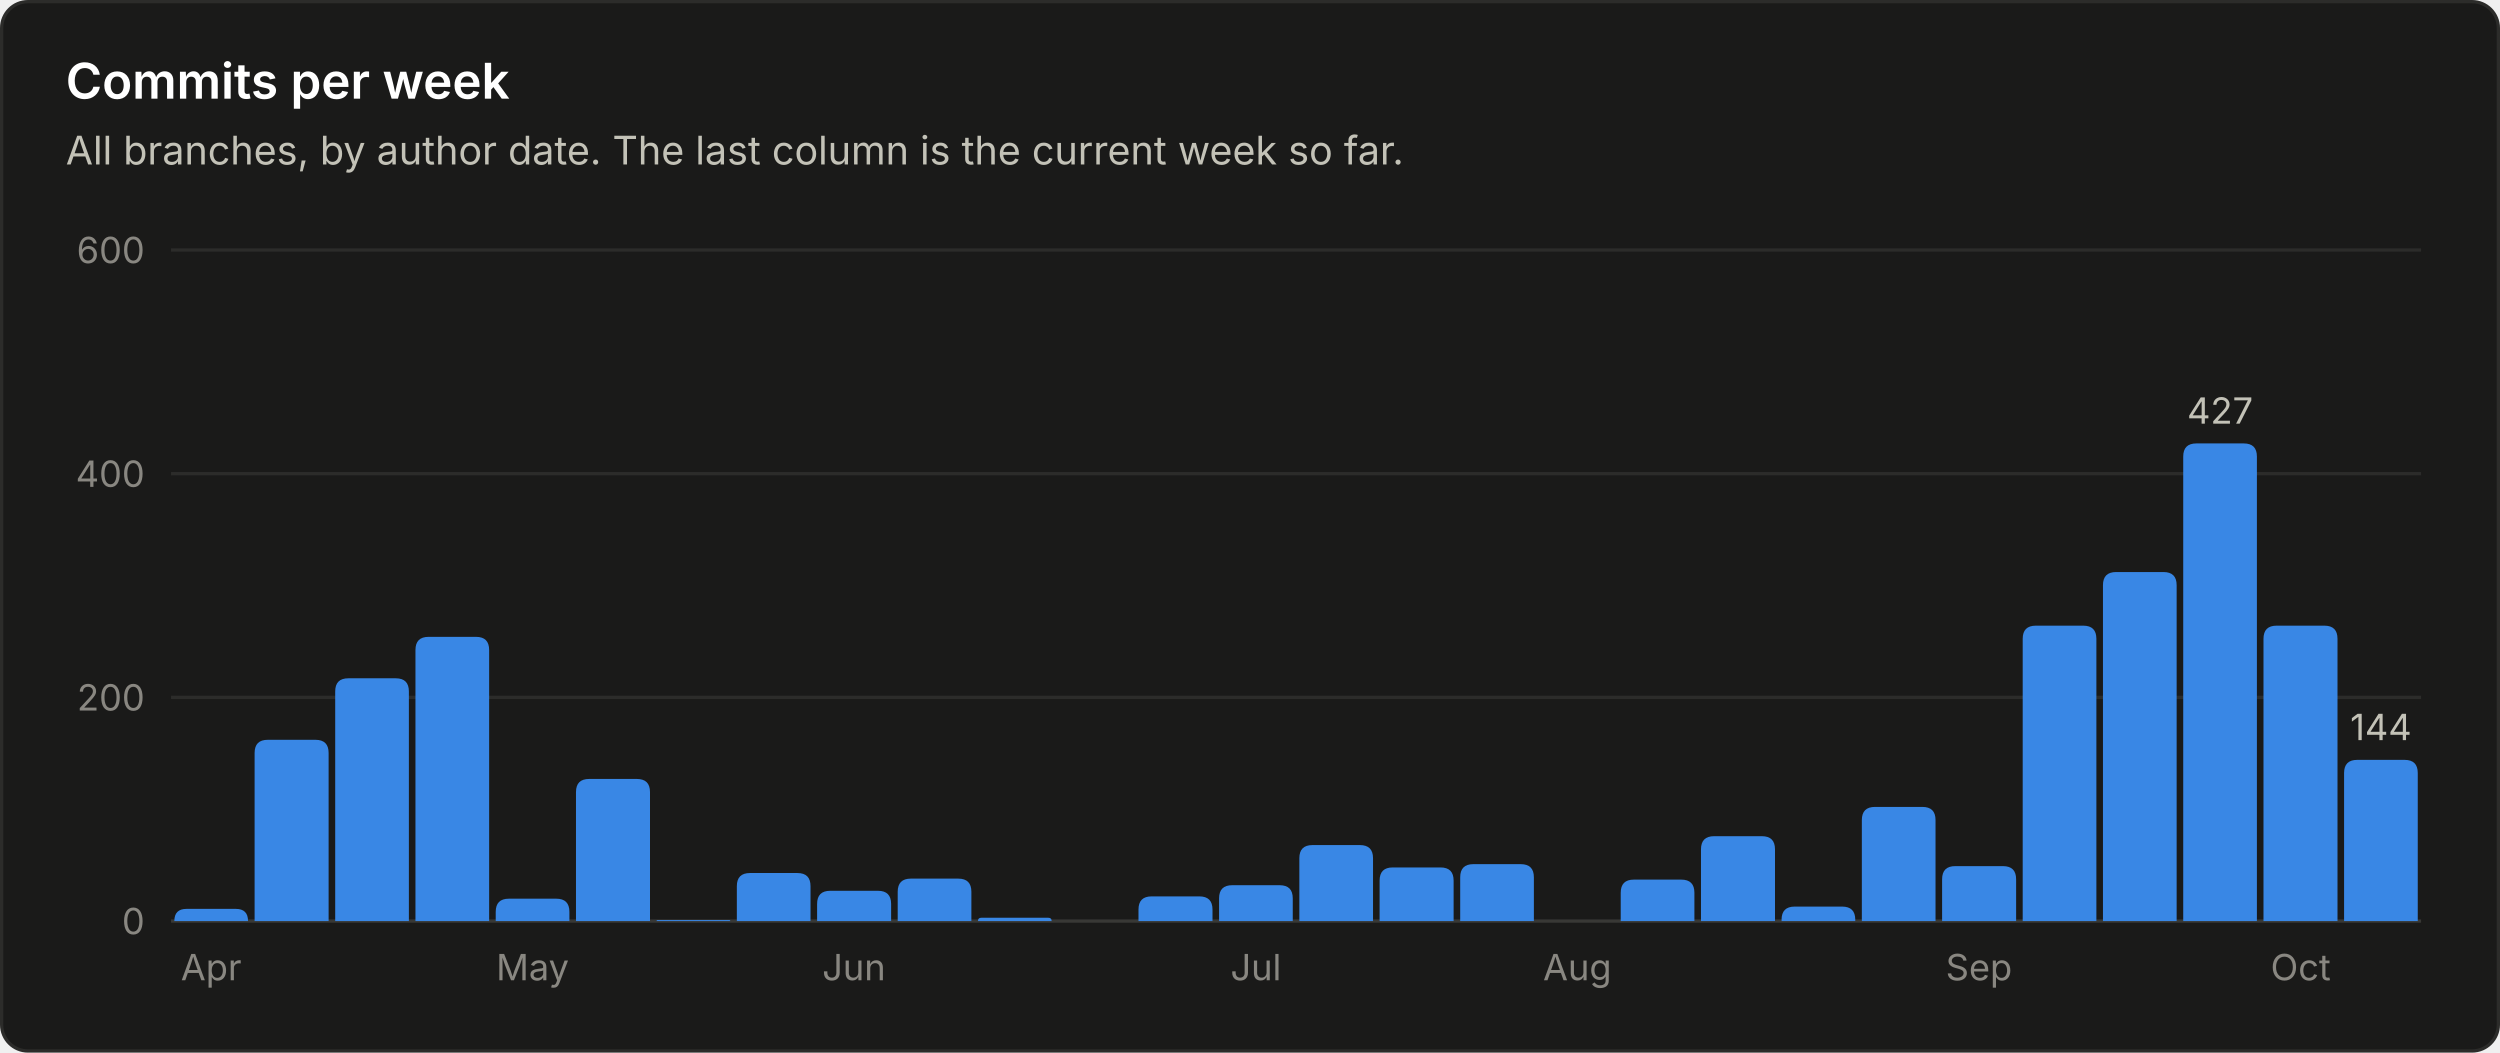
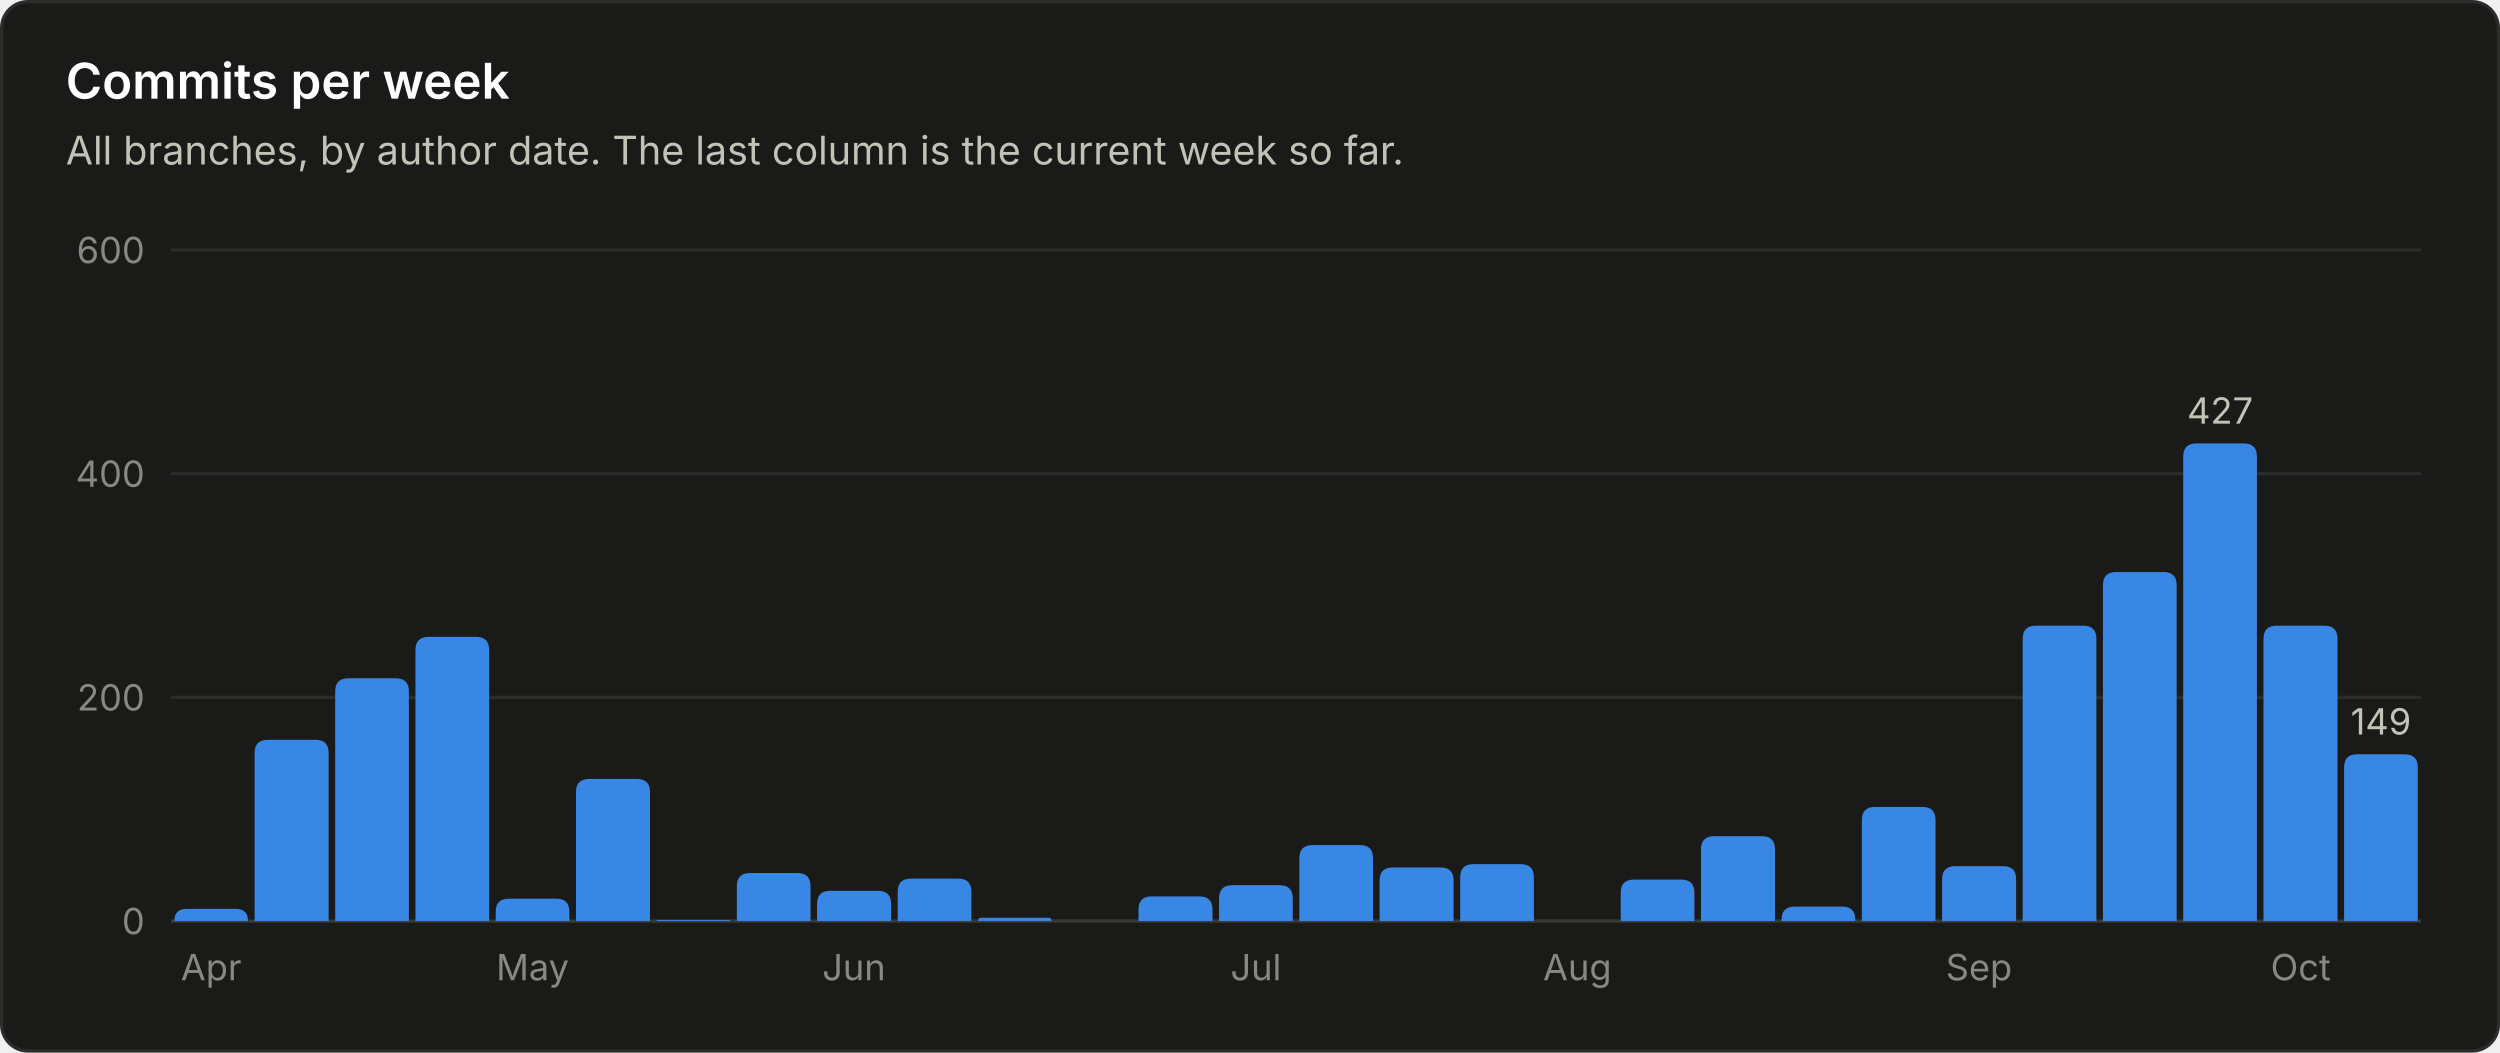
<svg xmlns="http://www.w3.org/2000/svg" viewBox="0 0 760 320" width="760" height="320" role="img" font-family="system-ui, -apple-system, 'Segoe UI', sans-serif">
  <rect x="0.5" y="0.5" width="759" height="319" rx="8" fill="#1a1a19" stroke="#2c2c2a" />
  <text x="20.0" y="30.0" fill="#ffffff" font-size="15" font-weight="600" text-anchor="start">Commits per week</text>
  <text x="20.0" y="50.0" fill="#c3c2b7" font-size="12" font-weight="400" text-anchor="start">All branches, by author date. The last column is the current week so far.</text>
  <line x1="52" y1="280.0" x2="736" y2="280.0" stroke="#383835" stroke-width="1" />
  <text x="44.0" y="284.0" fill="#898781" font-size="11" font-weight="400" text-anchor="end">0</text>
  <line x1="52" y1="212.0" x2="736" y2="212.0" stroke="#2c2c2a" stroke-width="1" />
  <text x="44.0" y="216.0" fill="#898781" font-size="11" font-weight="400" text-anchor="end">200</text>
  <line x1="52" y1="144.0" x2="736" y2="144.0" stroke="#2c2c2a" stroke-width="1" />
  <text x="44.0" y="148.0" fill="#898781" font-size="11" font-weight="400" text-anchor="end">400</text>
  <line x1="52" y1="76.0" x2="736" y2="76.0" stroke="#2c2c2a" stroke-width="1" />
  <text x="44.0" y="80.0" fill="#898781" font-size="11" font-weight="400" text-anchor="end">600</text>
  <path d="M53.0 280.0 V280.0 Q53.0 276.3 56.7 276.3 H71.7 Q75.4 276.3 75.4 280.0 V280.0 Z" fill="#3987e5" />
  <text x="64.2" y="298.0" fill="#898781" font-size="11" font-weight="400" text-anchor="middle">Apr</text>
  <path d="M77.4 280.0 V228.9 Q77.4 224.9 81.4 224.9 H95.9 Q99.9 224.9 99.9 228.9 V280.0 Z" fill="#3987e5" />
  <path d="M101.9 280.0 V210.2 Q101.9 206.2 105.9 206.2 H120.3 Q124.3 206.2 124.3 210.2 V280.0 Z" fill="#3987e5" />
  <path d="M126.3 280.0 V197.6 Q126.3 193.6 130.3 193.6 H144.7 Q148.7 193.6 148.7 197.6 V280.0 Z" fill="#3987e5" />
  <path d="M150.7 280.0 V277.2 Q150.7 273.2 154.7 273.2 H169.1 Q173.1 273.2 173.1 277.2 V280.0 Z" fill="#3987e5" />
  <text x="161.9" y="298.0" fill="#898781" font-size="11" font-weight="400" text-anchor="middle">May</text>
  <path d="M175.1 280.0 V240.8 Q175.1 236.8 179.1 236.8 H193.6 Q197.6 236.8 197.6 240.8 V280.0 Z" fill="#3987e5" />
  <path d="M199.6 280.0 V280.0 Q199.6 279.7 199.9 279.7 H221.7 Q222.0 279.7 222.0 280.0 V280.0 Z" fill="#3987e5" />
  <path d="M224.0 280.0 V269.4 Q224.0 265.4 228.0 265.4 H242.4 Q246.4 265.4 246.4 269.4 V280.0 Z" fill="#3987e5" />
  <path d="M248.4 280.0 V274.8 Q248.4 270.8 252.4 270.8 H266.9 Q270.9 270.8 270.9 274.8 V280.0 Z" fill="#3987e5" />
  <text x="259.6" y="298.0" fill="#898781" font-size="11" font-weight="400" text-anchor="middle">Jun</text>
  <path d="M272.9 280.0 V271.1 Q272.9 267.1 276.9 267.1 H291.3 Q295.3 267.1 295.3 271.1 V280.0 Z" fill="#3987e5" />
  <path d="M297.3 280.0 V280.0 Q297.3 279.0 298.3 279.0 H318.7 Q319.7 279.0 319.7 280.0 V280.0 Z" fill="#3987e5" />
  <path d="M346.1 280.0 V276.5 Q346.1 272.5 350.1 272.5 H364.6 Q368.6 272.5 368.6 276.5 V280.0 Z" fill="#3987e5" />
  <path d="M370.6 280.0 V273.1 Q370.6 269.1 374.6 269.1 H389.0 Q393.0 269.1 393.0 273.1 V280.0 Z" fill="#3987e5" />
  <text x="381.8" y="298.0" fill="#898781" font-size="11" font-weight="400" text-anchor="middle">Jul</text>
  <path d="M395.0 280.0 V260.9 Q395.0 256.9 399.0 256.9 H413.4 Q417.4 256.9 417.4 260.9 V280.0 Z" fill="#3987e5" />
  <path d="M419.4 280.0 V267.7 Q419.4 263.7 423.4 263.7 H437.9 Q441.9 263.7 441.9 267.7 V280.0 Z" fill="#3987e5" />
  <path d="M443.9 280.0 V266.7 Q443.9 262.7 447.9 262.7 H462.3 Q466.3 262.7 466.3 266.7 V280.0 Z" fill="#3987e5" />
  <text x="479.5" y="298.0" fill="#898781" font-size="11" font-weight="400" text-anchor="middle">Aug</text>
  <path d="M492.7 280.0 V271.4 Q492.7 267.4 496.7 267.4 H511.1 Q515.1 267.4 515.1 271.4 V280.0 Z" fill="#3987e5" />
  <path d="M517.1 280.0 V258.2 Q517.1 254.2 521.1 254.2 H535.6 Q539.6 254.2 539.6 258.2 V280.0 Z" fill="#3987e5" />
  <path d="M541.6 280.0 V279.6 Q541.6 275.6 545.6 275.6 H560.0 Q564.0 275.6 564.0 279.6 V280.0 Z" fill="#3987e5" />
  <path d="M566.0 280.0 V249.3 Q566.0 245.3 570.0 245.3 H584.4 Q588.4 245.3 588.4 249.3 V280.0 Z" fill="#3987e5" />
  <path d="M590.4 280.0 V267.3 Q590.4 263.3 594.4 263.3 H608.9 Q612.9 263.3 612.9 267.3 V280.0 Z" fill="#3987e5" />
  <text x="601.6" y="298.0" fill="#898781" font-size="11" font-weight="400" text-anchor="middle">Sep</text>
  <path d="M614.9 280.0 V194.2 Q614.9 190.2 618.9 190.2 H633.3 Q637.3 190.2 637.3 194.2 V280.0 Z" fill="#3987e5" />
  <path d="M639.3 280.0 V177.9 Q639.3 173.9 643.3 173.9 H657.7 Q661.7 173.9 661.7 177.9 V280.0 Z" fill="#3987e5" />
  <path d="M663.7 280.0 V138.8 Q663.7 134.8 667.7 134.8 H682.1 Q686.1 134.8 686.1 138.8 V280.0 Z" fill="#3987e5" />
  <text x="674.9" y="128.8" fill="#c3c2b7" font-size="11" font-weight="400" text-anchor="middle">427</text>
  <path d="M688.1 280.0 V194.2 Q688.1 190.2 692.1 190.2 H706.6 Q710.6 190.2 710.6 194.2 V280.0 Z" fill="#3987e5" />
  <text x="699.4" y="298.0" fill="#898781" font-size="11" font-weight="400" text-anchor="middle">Oct</text>
-   <path d="M712.6 280.0 V235.0 Q712.6 231.0 716.6 231.0 H731.0 Q735.0 231.0 735.0 235.0 V280.0 Z" fill="#3987e5" />
-   <text x="723.8" y="225.0" fill="#c3c2b7" font-size="11" font-weight="400" text-anchor="middle">144</text>
+   <path d="M712.6 280.0 V233.3 Q712.6 229.3 716.6 229.3 H731.0 Q735.0 229.3 735.0 233.3 V280.0 Z" fill="#3987e5" />
+   <text x="723.8" y="223.3" fill="#c3c2b7" font-size="11" font-weight="400" text-anchor="middle">149</text>
</svg>
